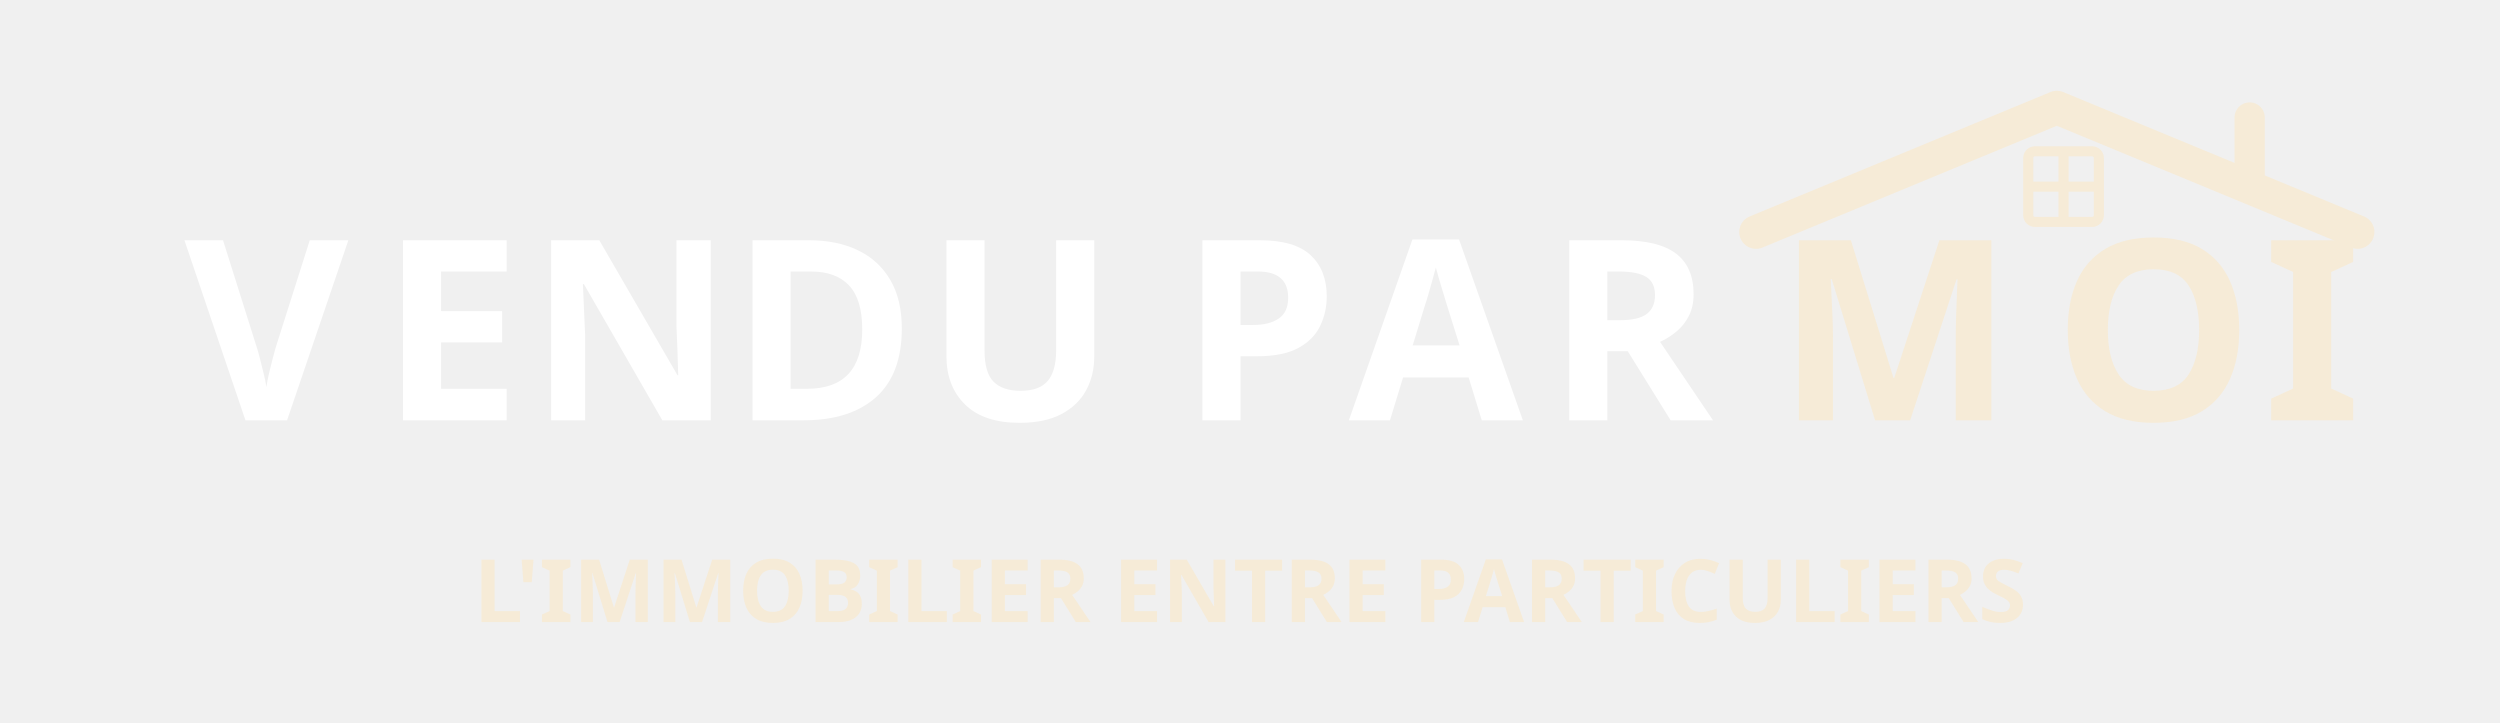
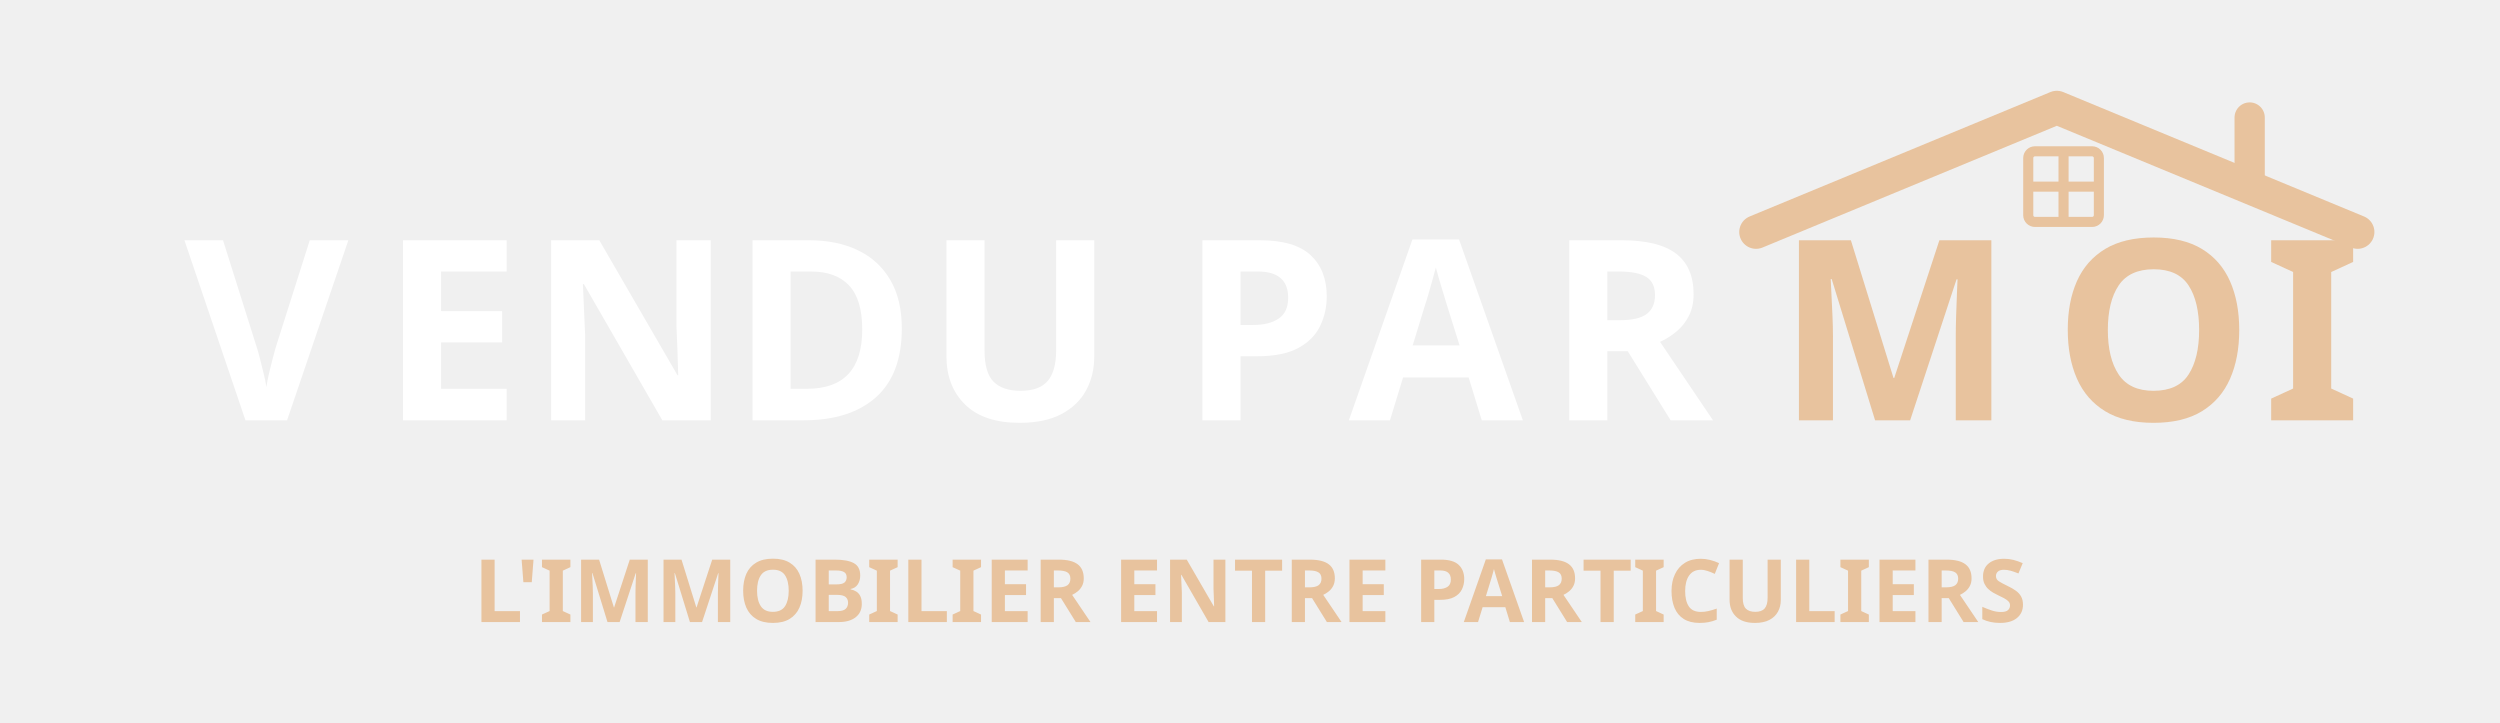
<svg xmlns="http://www.w3.org/2000/svg" width="1487" height="430" viewBox="0 0 1487 430">
  <text x="109.7" y="250" font-family="Poppins, sans-serif" font-weight="700" font-size="150" fill="#FFFFFF" xml:space="preserve">V</text>
  <text x="226.2" y="250" font-family="Poppins, sans-serif" font-weight="700" font-size="150" fill="#FFFFFF" xml:space="preserve">E</text>
  <text x="314.3" y="250" font-family="Poppins, sans-serif" font-weight="700" font-size="150" fill="#FFFFFF" xml:space="preserve">N</text>
  <text x="434.1" y="250" font-family="Poppins, sans-serif" font-weight="700" font-size="150" fill="#FFFFFF" xml:space="preserve">D</text>
  <text x="550.2" y="250" font-family="Poppins, sans-serif" font-weight="700" font-size="150" fill="#FFFFFF" xml:space="preserve">U</text>
  <text x="662.9" y="250" font-family="Poppins, sans-serif" font-weight="700" font-size="150" fill="#FFFFFF" xml:space="preserve"> </text>
  <text x="701.7" y="250" font-family="Poppins, sans-serif" font-weight="700" font-size="150" fill="#FFFFFF" xml:space="preserve">P</text>
  <text x="802.3" y="250" font-family="Poppins, sans-serif" font-weight="700" font-size="150" fill="#FFFFFF" xml:space="preserve">A</text>
  <text x="919.9" y="250" font-family="Poppins, sans-serif" font-weight="700" font-size="150" fill="#FFFFFF" xml:space="preserve">R</text>
  <text x="1024.7" y="250" font-family="Poppins, sans-serif" font-weight="700" font-size="150" fill="#FFFFFF" xml:space="preserve"> </text>
-   <text x="1056.5" y="250" font-family="Poppins, sans-serif" font-weight="700" font-size="150" fill="#F6EBD7" xml:space="preserve">M</text>
-   <text x="1221.2" y="250" font-family="Poppins, sans-serif" font-weight="700" font-size="150" fill="#F6EBD7" xml:space="preserve">O</text>
-   <text x="1346.1" y="250" font-family="Poppins, sans-serif" font-weight="700" font-size="150" fill="#F6EBD7" xml:space="preserve">I</text>
-   <path d="M 1044.5 138 L 1223.4 64 L 1402.3 138" fill="none" stroke="#F6EBD7" stroke-width="20" stroke-linecap="round" stroke-linejoin="round" />
-   <line x1="1338.1" y1="109.9" x2="1338.1" y2="69.9" stroke="#F6EBD7" stroke-width="18" stroke-linecap="round" />
-   <g stroke="#F6EBD7" stroke-width="6" fill="none" stroke-linejoin="round">
+   <text x="1056.5" y="250" font-family="Poppins, sans-serif" font-weight="700" font-size="150" fill="#E8C39E" xml:space="preserve">M</text>
+   <text x="1221.2" y="250" font-family="Poppins, sans-serif" font-weight="700" font-size="150" fill="#E8C39E" xml:space="preserve">O</text>
+   <text x="1346.1" y="250" font-family="Poppins, sans-serif" font-weight="700" font-size="150" fill="#E8C39E" xml:space="preserve">I</text>
+   <path d="M 1044.5 138 L 1223.4 64 L 1402.3 138" fill="none" stroke="#E8C39E" stroke-width="20" stroke-linecap="round" stroke-linejoin="round" />
+   <line x1="1338.1" y1="109.9" x2="1338.1" y2="69.9" stroke="#E8C39E" stroke-width="18" stroke-linecap="round" />
+   <g stroke="#E8C39E" stroke-width="6" fill="none" stroke-linejoin="round">
    <rect x="1206.4" y="90" width="42" height="42" rx="4" />
    <line x1="1227.4" y1="90" x2="1227.4" y2="132" />
    <line x1="1206.4" y1="111.0" x2="1248.4" y2="111.0" />
  </g>
-   <text x="743.5" y="370" text-anchor="middle" font-family="Poppins, sans-serif" font-weight="700" font-size="52" fill="#F6EBD7">L'IMMOBILIER ENTRE PARTICULIERS</text>
+   <text x="743.5" y="370" text-anchor="middle" font-family="Poppins, sans-serif" font-weight="700" font-size="52" fill="#E8C39E">L'IMMOBILIER ENTRE PARTICULIERS</text>
</svg>
